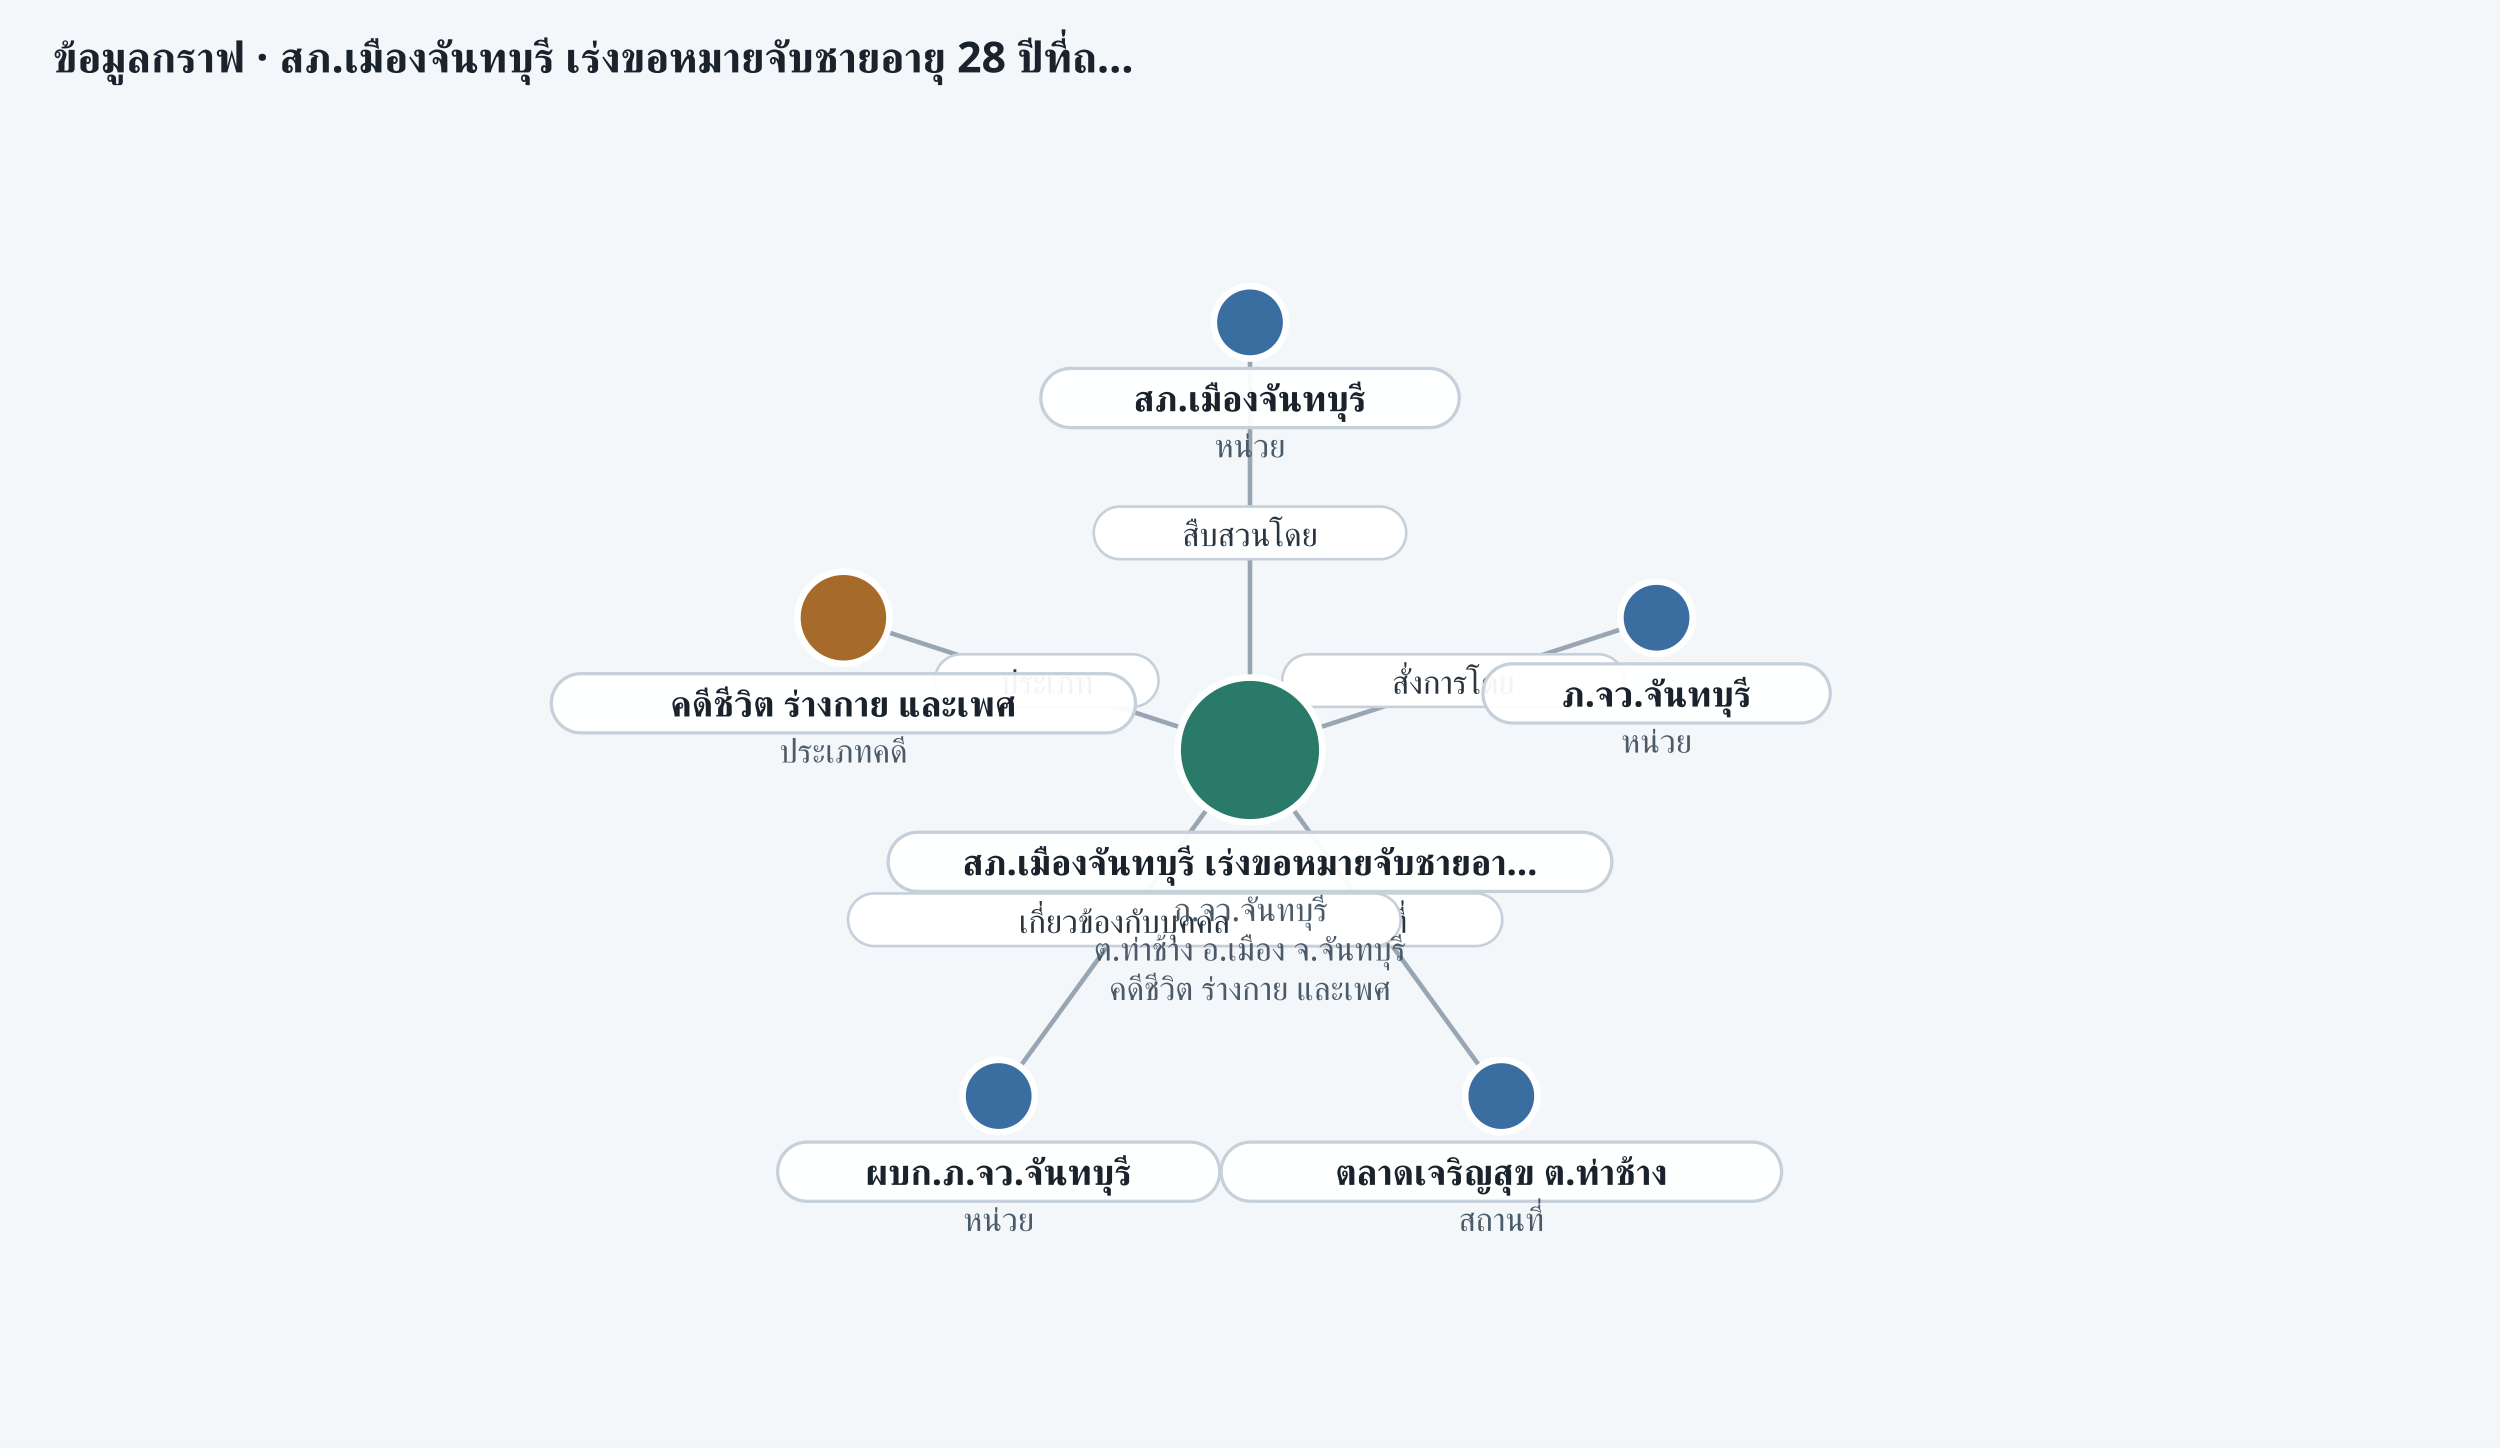
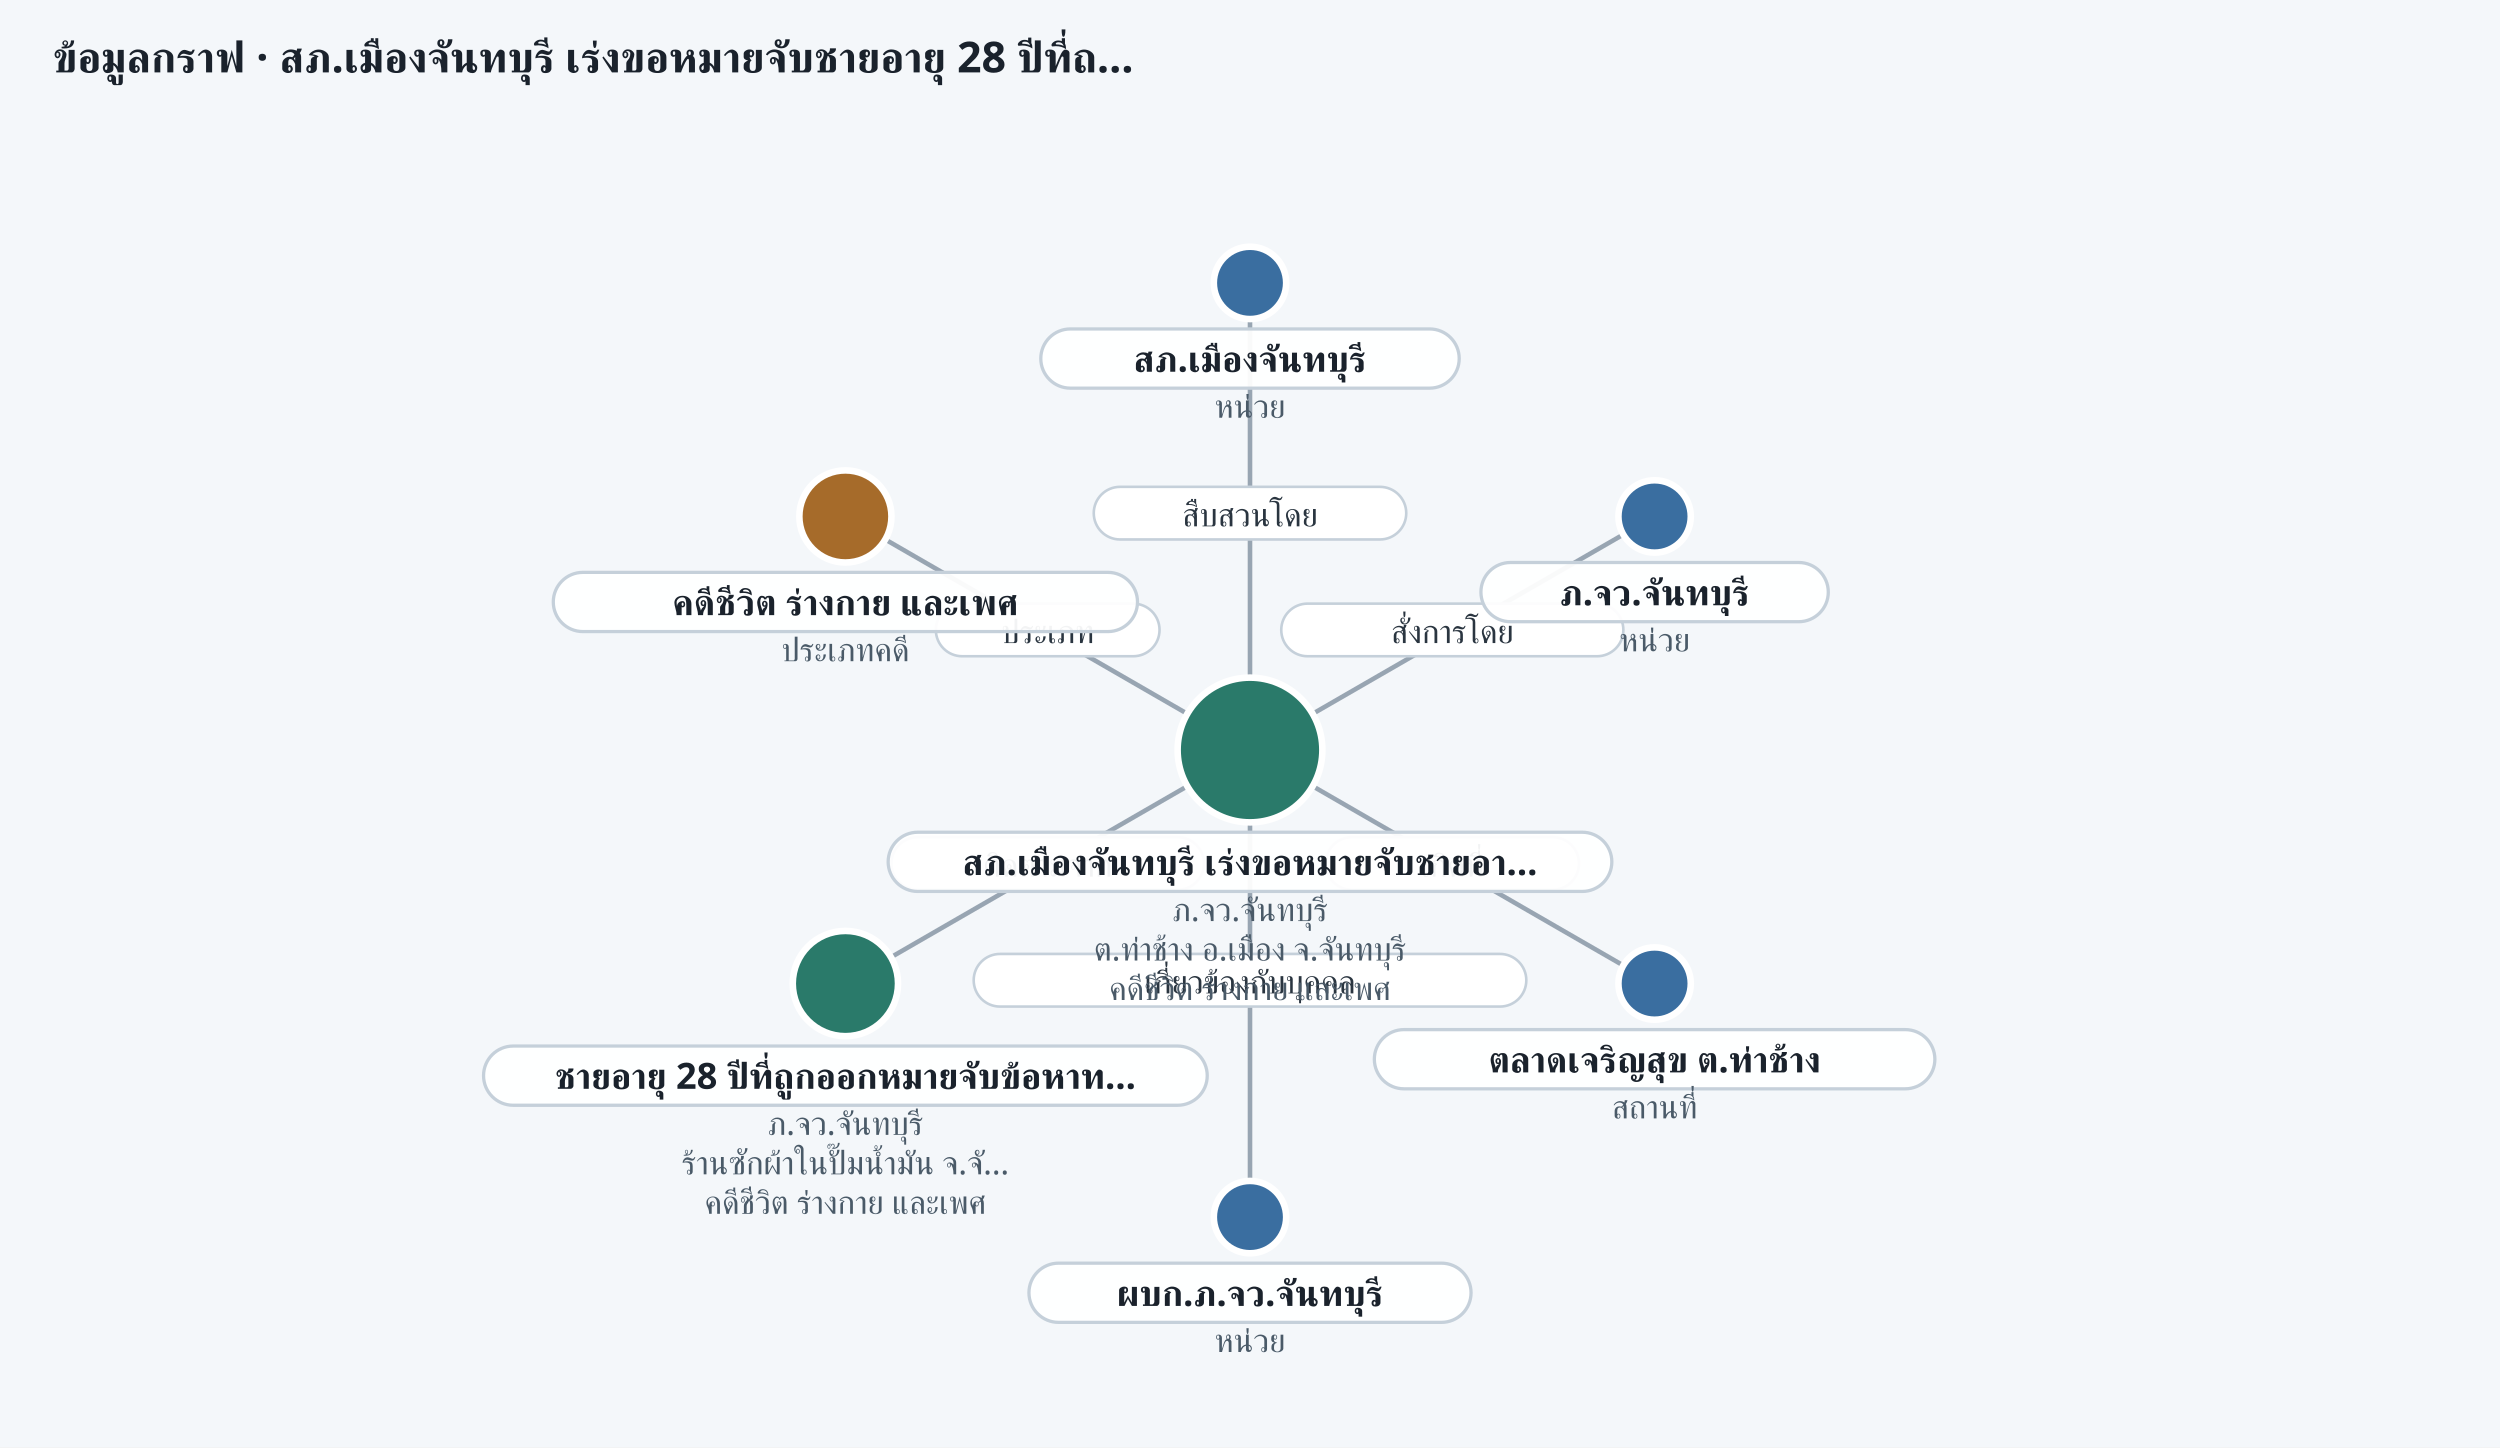
<svg xmlns="http://www.w3.org/2000/svg" width="760" height="440" viewBox="0 0 760 440" role="img" aria-label="ego graph 20261124-violent-02">
  <rect width="100%" height="100%" fill="#f4f7fa" />
  <text x="16" y="22" font-size="13" font-weight="700" fill="#1a222c" font-family="Sarabun, Anuphan, sans-serif">ข้อมูลกราฟ · สภ.เมืองจันทบุรี เร่งขอหมายจับชายอายุ 28 ปีที่ถ…</text>
-   <line x1="380.0" y1="228.0" x2="380.0" y2="98.0" stroke="#7a8a9a" stroke-width="1.4" opacity="0.75" />
-   <rect x="332.5" y="154.0" width="95.0" height="16" rx="8" fill="#fff" stroke="#c5d0da" stroke-width="0.8" />
-   <text x="380.0" y="166.0" text-anchor="middle" font-size="10" fill="#2a3540" font-family="Sarabun, Anuphan, sans-serif">สืบสวนโดย</text>
-   <line x1="380.0" y1="228.0" x2="503.6" y2="187.8" stroke="#7a8a9a" stroke-width="1.4" opacity="0.75" />
-   <rect x="389.8" y="198.9" width="104.0" height="16" rx="8" fill="#fff" stroke="#c5d0da" stroke-width="0.8" />
-   <text x="441.8" y="210.9" text-anchor="middle" font-size="10" fill="#2a3540" font-family="Sarabun, Anuphan, sans-serif">สั่งการโดย</text>
-   <line x1="380.0" y1="228.0" x2="456.4" y2="333.2" stroke="#7a8a9a" stroke-width="1.4" opacity="0.75" />
-   <rect x="379.7" y="271.6" width="77.0" height="16" rx="8" fill="#fff" stroke="#c5d0da" stroke-width="0.8" />
-   <text x="418.2" y="283.6" text-anchor="middle" font-size="10" fill="#2a3540" font-family="Sarabun, Anuphan, sans-serif">เกิดที่</text>
-   <line x1="380.0" y1="228.0" x2="303.6" y2="333.2" stroke="#7a8a9a" stroke-width="1.4" opacity="0.75" />
-   <rect x="257.8" y="271.6" width="168.0" height="16" rx="8" fill="#fff" stroke="#c5d0da" stroke-width="0.8" />
-   <text x="341.8" y="283.6" text-anchor="middle" font-size="10" fill="#2a3540" font-family="Sarabun, Anuphan, sans-serif">เกี่ยวข้องกับบุคคล</text>
-   <line x1="380.0" y1="228.0" x2="256.4" y2="187.8" stroke="#7a8a9a" stroke-width="1.4" opacity="0.75" />
-   <rect x="284.2" y="198.9" width="68.0" height="16" rx="8" fill="#fff" stroke="#c5d0da" stroke-width="0.8" />
-   <text x="318.2" y="210.9" text-anchor="middle" font-size="10" fill="#2a3540" font-family="Sarabun, Anuphan, sans-serif">ประเภท</text>
+   <line x1="380.0" y1="228.0" x2="380.0" y2="86.0" stroke="#7a8a9a" stroke-width="1.4" opacity="0.75" />
+   <rect x="332.5" y="148.0" width="95.0" height="16" rx="8" fill="#fff" stroke="#c5d0da" stroke-width="0.8" />
+   <text x="380.0" y="160.0" text-anchor="middle" font-size="10" fill="#2a3540" font-family="Sarabun, Anuphan, sans-serif">สืบสวนโดย</text>
+   <line x1="380.0" y1="228.0" x2="503.0" y2="157.0" stroke="#7a8a9a" stroke-width="1.4" opacity="0.75" />
+   <rect x="389.5" y="183.5" width="104.0" height="16" rx="8" fill="#fff" stroke="#c5d0da" stroke-width="0.8" />
+   <text x="441.5" y="195.5" text-anchor="middle" font-size="10" fill="#2a3540" font-family="Sarabun, Anuphan, sans-serif">สั่งการโดย</text>
+   <line x1="380.0" y1="228.0" x2="503.0" y2="299.0" stroke="#7a8a9a" stroke-width="1.4" opacity="0.75" />
+   <rect x="403.0" y="254.5" width="77.0" height="16" rx="8" fill="#fff" stroke="#c5d0da" stroke-width="0.8" />
+   <text x="441.5" y="266.5" text-anchor="middle" font-size="10" fill="#2a3540" font-family="Sarabun, Anuphan, sans-serif">เกิดที่</text>
+   <line x1="380.0" y1="228.0" x2="380.0" y2="370.0" stroke="#7a8a9a" stroke-width="1.4" opacity="0.75" />
+   <rect x="296.0" y="290.0" width="168.0" height="16" rx="8" fill="#fff" stroke="#c5d0da" stroke-width="0.8" />
+   <text x="380.0" y="302.0" text-anchor="middle" font-size="10" fill="#2a3540" font-family="Sarabun, Anuphan, sans-serif">เกี่ยวข้องกับบุคคล</text>
+   <line x1="257.0" y1="299.0" x2="380.0" y2="228.0" stroke="#7a8a9a" stroke-width="1.4" opacity="0.75" />
+   <rect x="271.0" y="254.5" width="95.0" height="16" rx="8" fill="#fff" stroke="#c5d0da" stroke-width="0.8" />
+   <text x="318.5" y="266.5" text-anchor="middle" font-size="10" fill="#2a3540" font-family="Sarabun, Anuphan, sans-serif">ติดตามจาก</text>
+   <line x1="380.0" y1="228.0" x2="257.0" y2="157.0" stroke="#7a8a9a" stroke-width="1.4" opacity="0.75" />
+   <rect x="284.5" y="183.5" width="68.0" height="16" rx="8" fill="#fff" stroke="#c5d0da" stroke-width="0.8" />
+   <text x="318.5" y="195.5" text-anchor="middle" font-size="10" fill="#2a3540" font-family="Sarabun, Anuphan, sans-serif">ประเภท</text>
  <circle cx="380.0" cy="228.0" r="22" fill="#2a7a6a" stroke="#fff" stroke-width="2" />
  <rect x="270.0" y="253.0" width="220.0" height="18" rx="9" fill="rgba(255,255,255,0.94)" stroke="#c5d0da" />
  <text x="380.0" y="266.0" text-anchor="middle" font-size="11" font-weight="600" fill="#1a222c" font-family="Sarabun, Anuphan, sans-serif">สภ.เมืองจันทบุรี เร่งขอหมายจับชายอา…</text>
  <text x="380.0" y="280.0" text-anchor="middle" font-size="10" fill="#4a5a68" font-family="Sarabun, Anuphan, sans-serif">ภ.จว.จันทบุรี</text>
  <text x="380.0" y="292.0" text-anchor="middle" font-size="10" fill="#4a5a68" font-family="Sarabun, Anuphan, sans-serif">ต.ท่าช้าง อ.เมือง จ.จันทบุรี</text>
  <text x="380.0" y="304.0" text-anchor="middle" font-size="10" fill="#4a5a68" font-family="Sarabun, Anuphan, sans-serif">คดีชีวิต ร่างกาย และเพศ</text>
-   <circle cx="380.0" cy="98.0" r="11" fill="#3a6ea0" stroke="#fff" stroke-width="2" />
-   <rect x="316.4" y="112.0" width="127.2" height="18" rx="9" fill="rgba(255,255,255,0.94)" stroke="#c5d0da" />
-   <text x="380.0" y="125.0" text-anchor="middle" font-size="11" font-weight="600" fill="#1a222c" font-family="Sarabun, Anuphan, sans-serif">สภ.เมืองจันทบุรี</text>
-   <text x="380.0" y="139.0" text-anchor="middle" font-size="10" fill="#4a5a68" font-family="Sarabun, Anuphan, sans-serif">หน่วย</text>
-   <circle cx="503.6" cy="187.8" r="11" fill="#3a6ea0" stroke="#fff" stroke-width="2" />
-   <rect x="450.8" y="201.8" width="105.6" height="18" rx="9" fill="rgba(255,255,255,0.94)" stroke="#c5d0da" />
-   <text x="503.6" y="214.8" text-anchor="middle" font-size="11" font-weight="600" fill="#1a222c" font-family="Sarabun, Anuphan, sans-serif">ภ.จว.จันทบุรี</text>
-   <text x="503.6" y="228.8" text-anchor="middle" font-size="10" fill="#4a5a68" font-family="Sarabun, Anuphan, sans-serif">หน่วย</text>
-   <circle cx="456.4" cy="333.2" r="11" fill="#3a6ea0" stroke="#fff" stroke-width="2" />
-   <rect x="371.2" y="347.2" width="170.4" height="18" rx="9" fill="rgba(255,255,255,0.94)" stroke="#c5d0da" />
-   <text x="456.4" y="360.2" text-anchor="middle" font-size="11" font-weight="600" fill="#1a222c" font-family="Sarabun, Anuphan, sans-serif">ตลาดเจริญสุข ต.ท่าช้าง</text>
-   <text x="456.4" y="374.2" text-anchor="middle" font-size="10" fill="#4a5a68" font-family="Sarabun, Anuphan, sans-serif">สถานที่</text>
-   <circle cx="303.6" cy="333.2" r="11" fill="#3a6ea0" stroke="#fff" stroke-width="2" />
-   <rect x="236.4" y="347.2" width="134.4" height="18" rx="9" fill="rgba(255,255,255,0.94)" stroke="#c5d0da" />
-   <text x="303.6" y="360.2" text-anchor="middle" font-size="11" font-weight="600" fill="#1a222c" font-family="Sarabun, Anuphan, sans-serif">ผบก.ภ.จว.จันทบุรี</text>
-   <text x="303.6" y="374.2" text-anchor="middle" font-size="10" fill="#4a5a68" font-family="Sarabun, Anuphan, sans-serif">หน่วย</text>
-   <circle cx="256.4" cy="187.8" r="14" fill="#a66b2a" stroke="#fff" stroke-width="2" />
-   <rect x="167.6" y="204.8" width="177.6" height="18" rx="9" fill="rgba(255,255,255,0.94)" stroke="#c5d0da" />
-   <text x="256.4" y="217.8" text-anchor="middle" font-size="11" font-weight="600" fill="#1a222c" font-family="Sarabun, Anuphan, sans-serif">คดีชีวิต ร่างกาย และเพศ</text>
-   <text x="256.4" y="231.8" text-anchor="middle" font-size="10" fill="#4a5a68" font-family="Sarabun, Anuphan, sans-serif">ประเภทคดี</text>
+   <circle cx="380.0" cy="86.0" r="11" fill="#3a6ea0" stroke="#fff" stroke-width="2" />
+   <rect x="316.4" y="100.0" width="127.2" height="18" rx="9" fill="rgba(255,255,255,0.94)" stroke="#c5d0da" />
+   <text x="380.0" y="113.0" text-anchor="middle" font-size="11" font-weight="600" fill="#1a222c" font-family="Sarabun, Anuphan, sans-serif">สภ.เมืองจันทบุรี</text>
+   <text x="380.0" y="127.0" text-anchor="middle" font-size="10" fill="#4a5a68" font-family="Sarabun, Anuphan, sans-serif">หน่วย</text>
+   <circle cx="503.0" cy="157.0" r="11" fill="#3a6ea0" stroke="#fff" stroke-width="2" />
+   <rect x="450.2" y="171.0" width="105.6" height="18" rx="9" fill="rgba(255,255,255,0.94)" stroke="#c5d0da" />
+   <text x="503.0" y="184.0" text-anchor="middle" font-size="11" font-weight="600" fill="#1a222c" font-family="Sarabun, Anuphan, sans-serif">ภ.จว.จันทบุรี</text>
+   <text x="503.0" y="198.0" text-anchor="middle" font-size="10" fill="#4a5a68" font-family="Sarabun, Anuphan, sans-serif">หน่วย</text>
+   <circle cx="503.0" cy="299.0" r="11" fill="#3a6ea0" stroke="#fff" stroke-width="2" />
+   <rect x="417.8" y="313.0" width="170.4" height="18" rx="9" fill="rgba(255,255,255,0.94)" stroke="#c5d0da" />
+   <text x="503.0" y="326.0" text-anchor="middle" font-size="11" font-weight="600" fill="#1a222c" font-family="Sarabun, Anuphan, sans-serif">ตลาดเจริญสุข ต.ท่าช้าง</text>
+   <text x="503.0" y="340.0" text-anchor="middle" font-size="10" fill="#4a5a68" font-family="Sarabun, Anuphan, sans-serif">สถานที่</text>
+   <circle cx="380.0" cy="370.0" r="11" fill="#3a6ea0" stroke="#fff" stroke-width="2" />
+   <rect x="312.8" y="384.0" width="134.4" height="18" rx="9" fill="rgba(255,255,255,0.94)" stroke="#c5d0da" />
+   <text x="380.0" y="397.0" text-anchor="middle" font-size="11" font-weight="600" fill="#1a222c" font-family="Sarabun, Anuphan, sans-serif">ผบก.ภ.จว.จันทบุรี</text>
+   <text x="380.0" y="411.0" text-anchor="middle" font-size="10" fill="#4a5a68" font-family="Sarabun, Anuphan, sans-serif">หน่วย</text>
+   <circle cx="257.0" cy="299.0" r="16" fill="#2a7a6a" stroke="#fff" stroke-width="2" />
+   <rect x="147.0" y="318.0" width="220.0" height="18" rx="9" fill="rgba(255,255,255,0.94)" stroke="#c5d0da" />
+   <text x="257.0" y="331.0" text-anchor="middle" font-size="11" font-weight="600" fill="#1a222c" font-family="Sarabun, Anuphan, sans-serif">ชายอายุ 28 ปีที่ถูกออกหมายจับข้อหาท…</text>
+   <text x="257.0" y="345.0" text-anchor="middle" font-size="10" fill="#4a5a68" font-family="Sarabun, Anuphan, sans-serif">ภ.จว.จันทบุรี</text>
+   <text x="257.0" y="357.0" text-anchor="middle" font-size="10" fill="#4a5a68" font-family="Sarabun, Anuphan, sans-serif">ร้านซักผ้าในปั๊มน้ำมัน จ.จั…</text>
+   <text x="257.0" y="369.0" text-anchor="middle" font-size="10" fill="#4a5a68" font-family="Sarabun, Anuphan, sans-serif">คดีชีวิต ร่างกาย และเพศ</text>
+   <circle cx="257.0" cy="157.0" r="14" fill="#a66b2a" stroke="#fff" stroke-width="2" />
+   <rect x="168.2" y="174.0" width="177.6" height="18" rx="9" fill="rgba(255,255,255,0.94)" stroke="#c5d0da" />
+   <text x="257.0" y="187.0" text-anchor="middle" font-size="11" font-weight="600" fill="#1a222c" font-family="Sarabun, Anuphan, sans-serif">คดีชีวิต ร่างกาย และเพศ</text>
+   <text x="257.0" y="201.0" text-anchor="middle" font-size="10" fill="#4a5a68" font-family="Sarabun, Anuphan, sans-serif">ประเภทคดี</text>
</svg>
